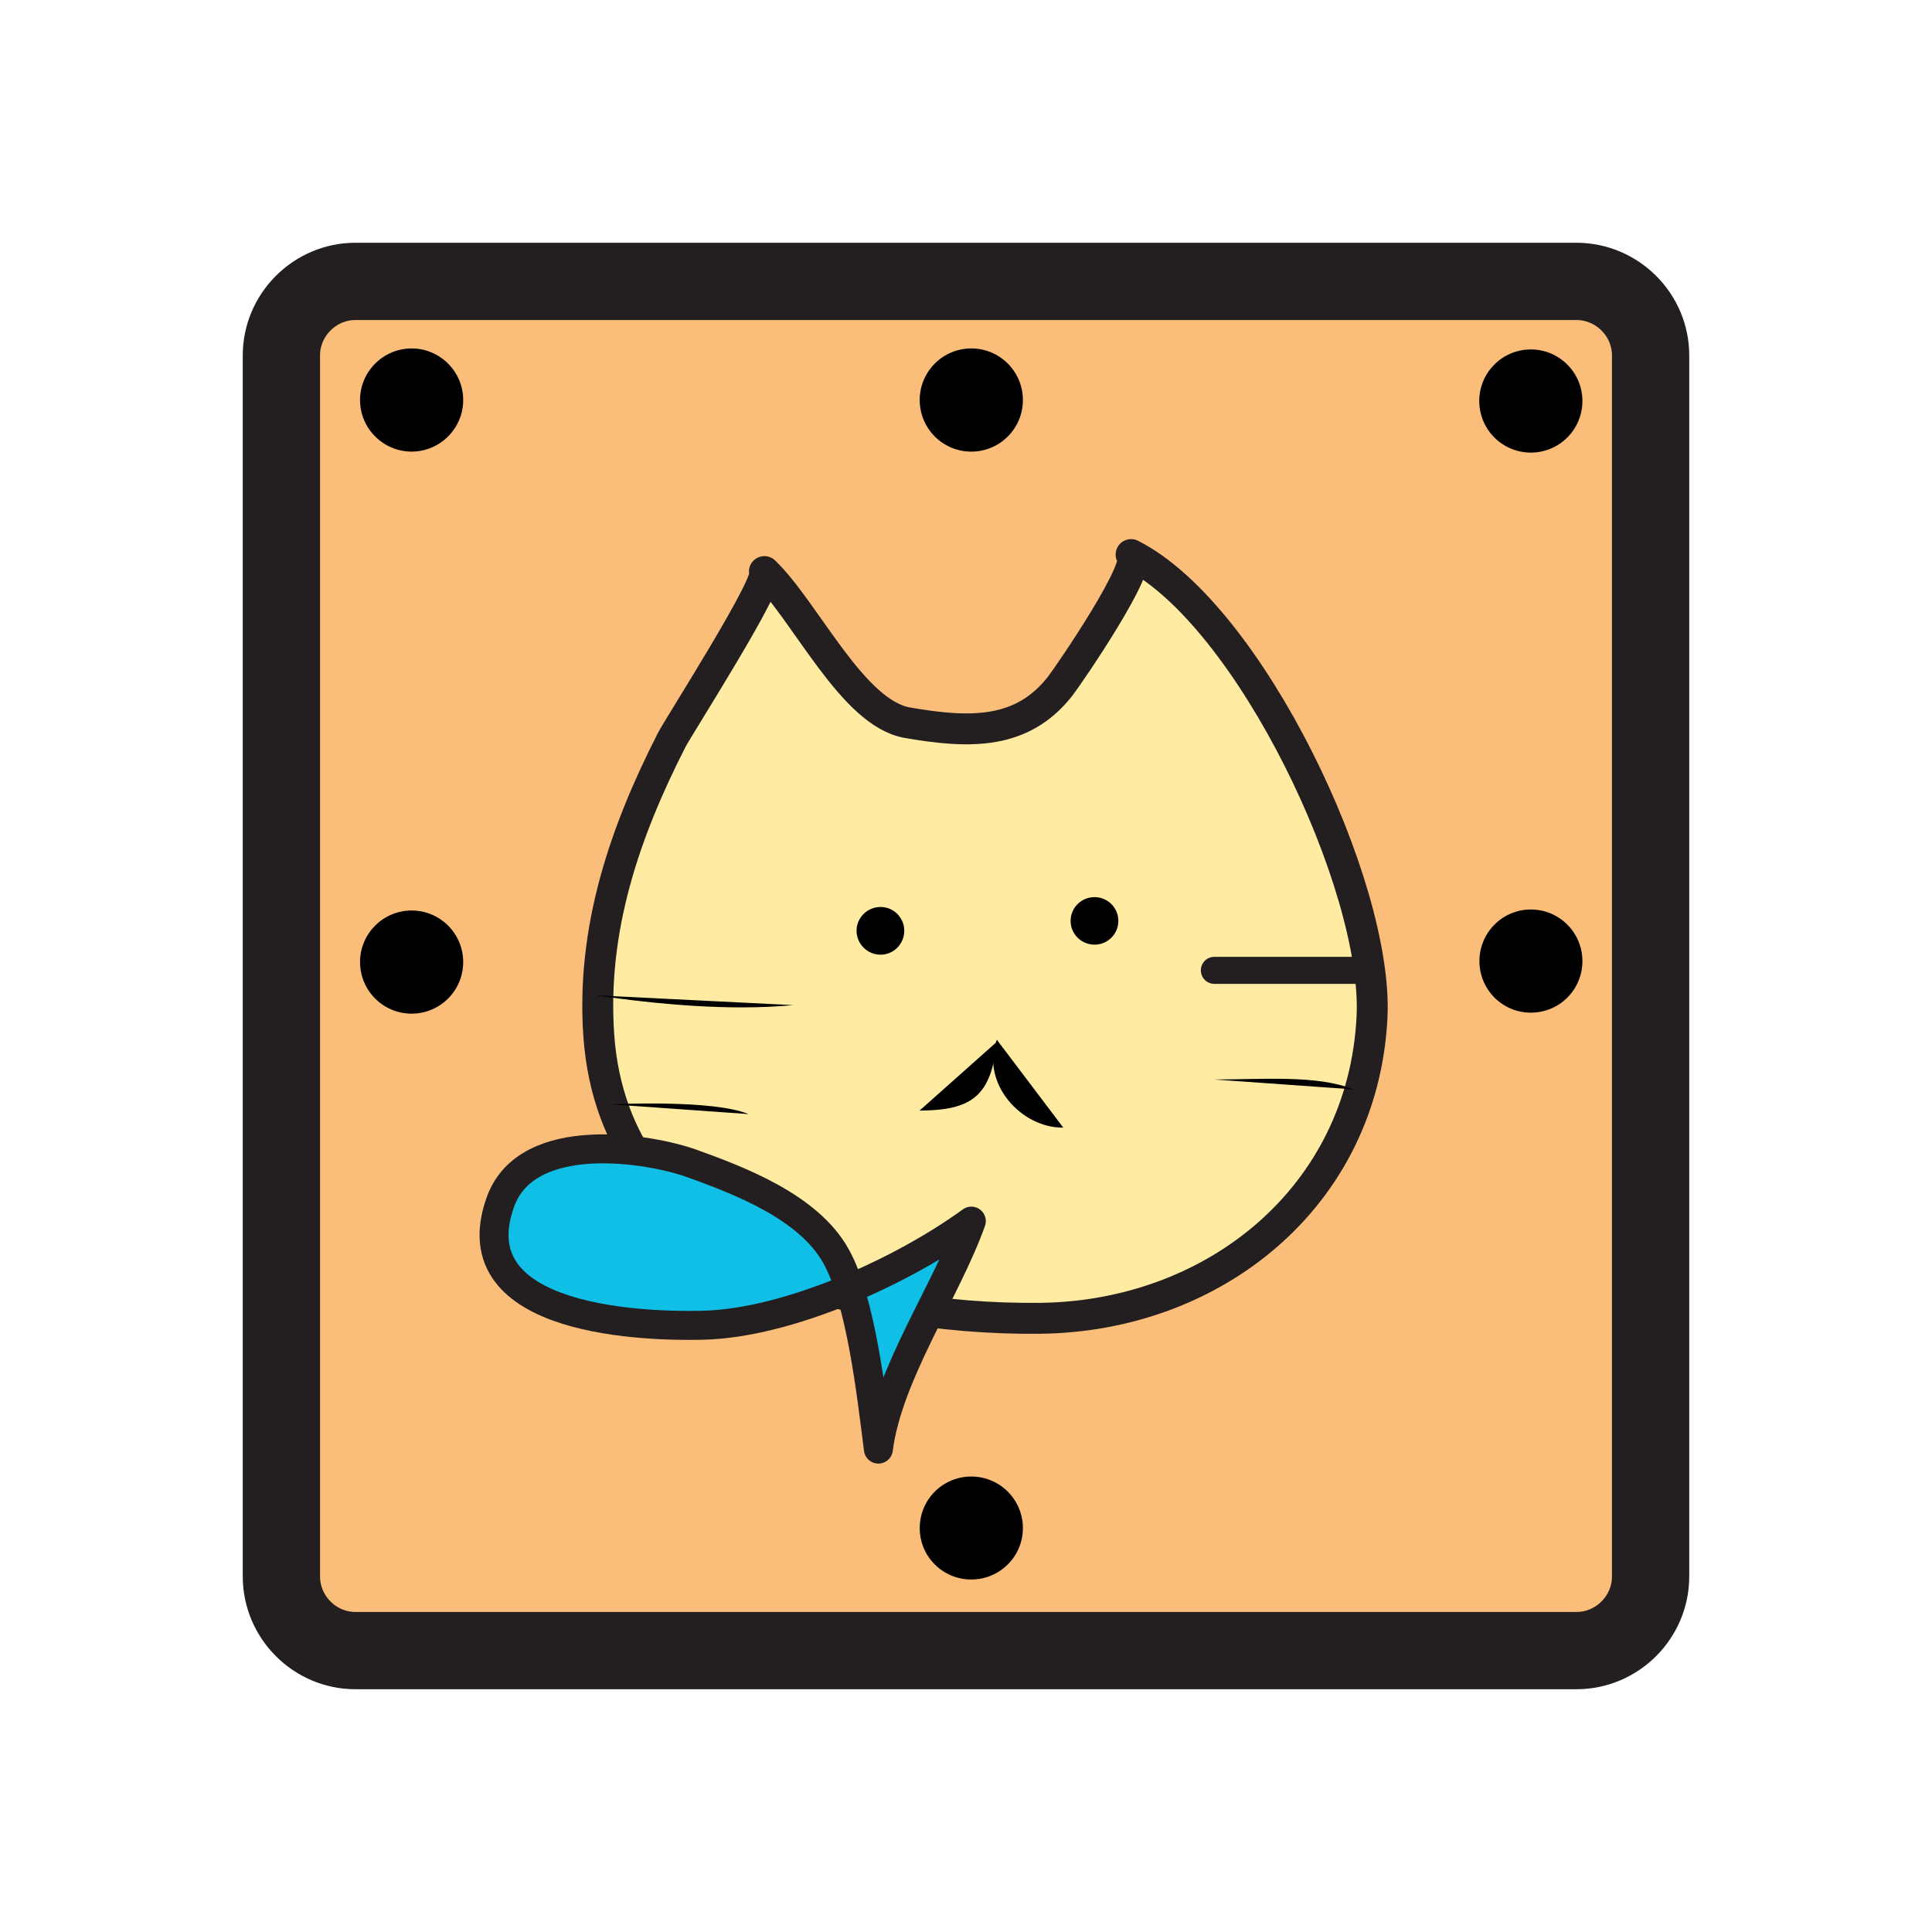
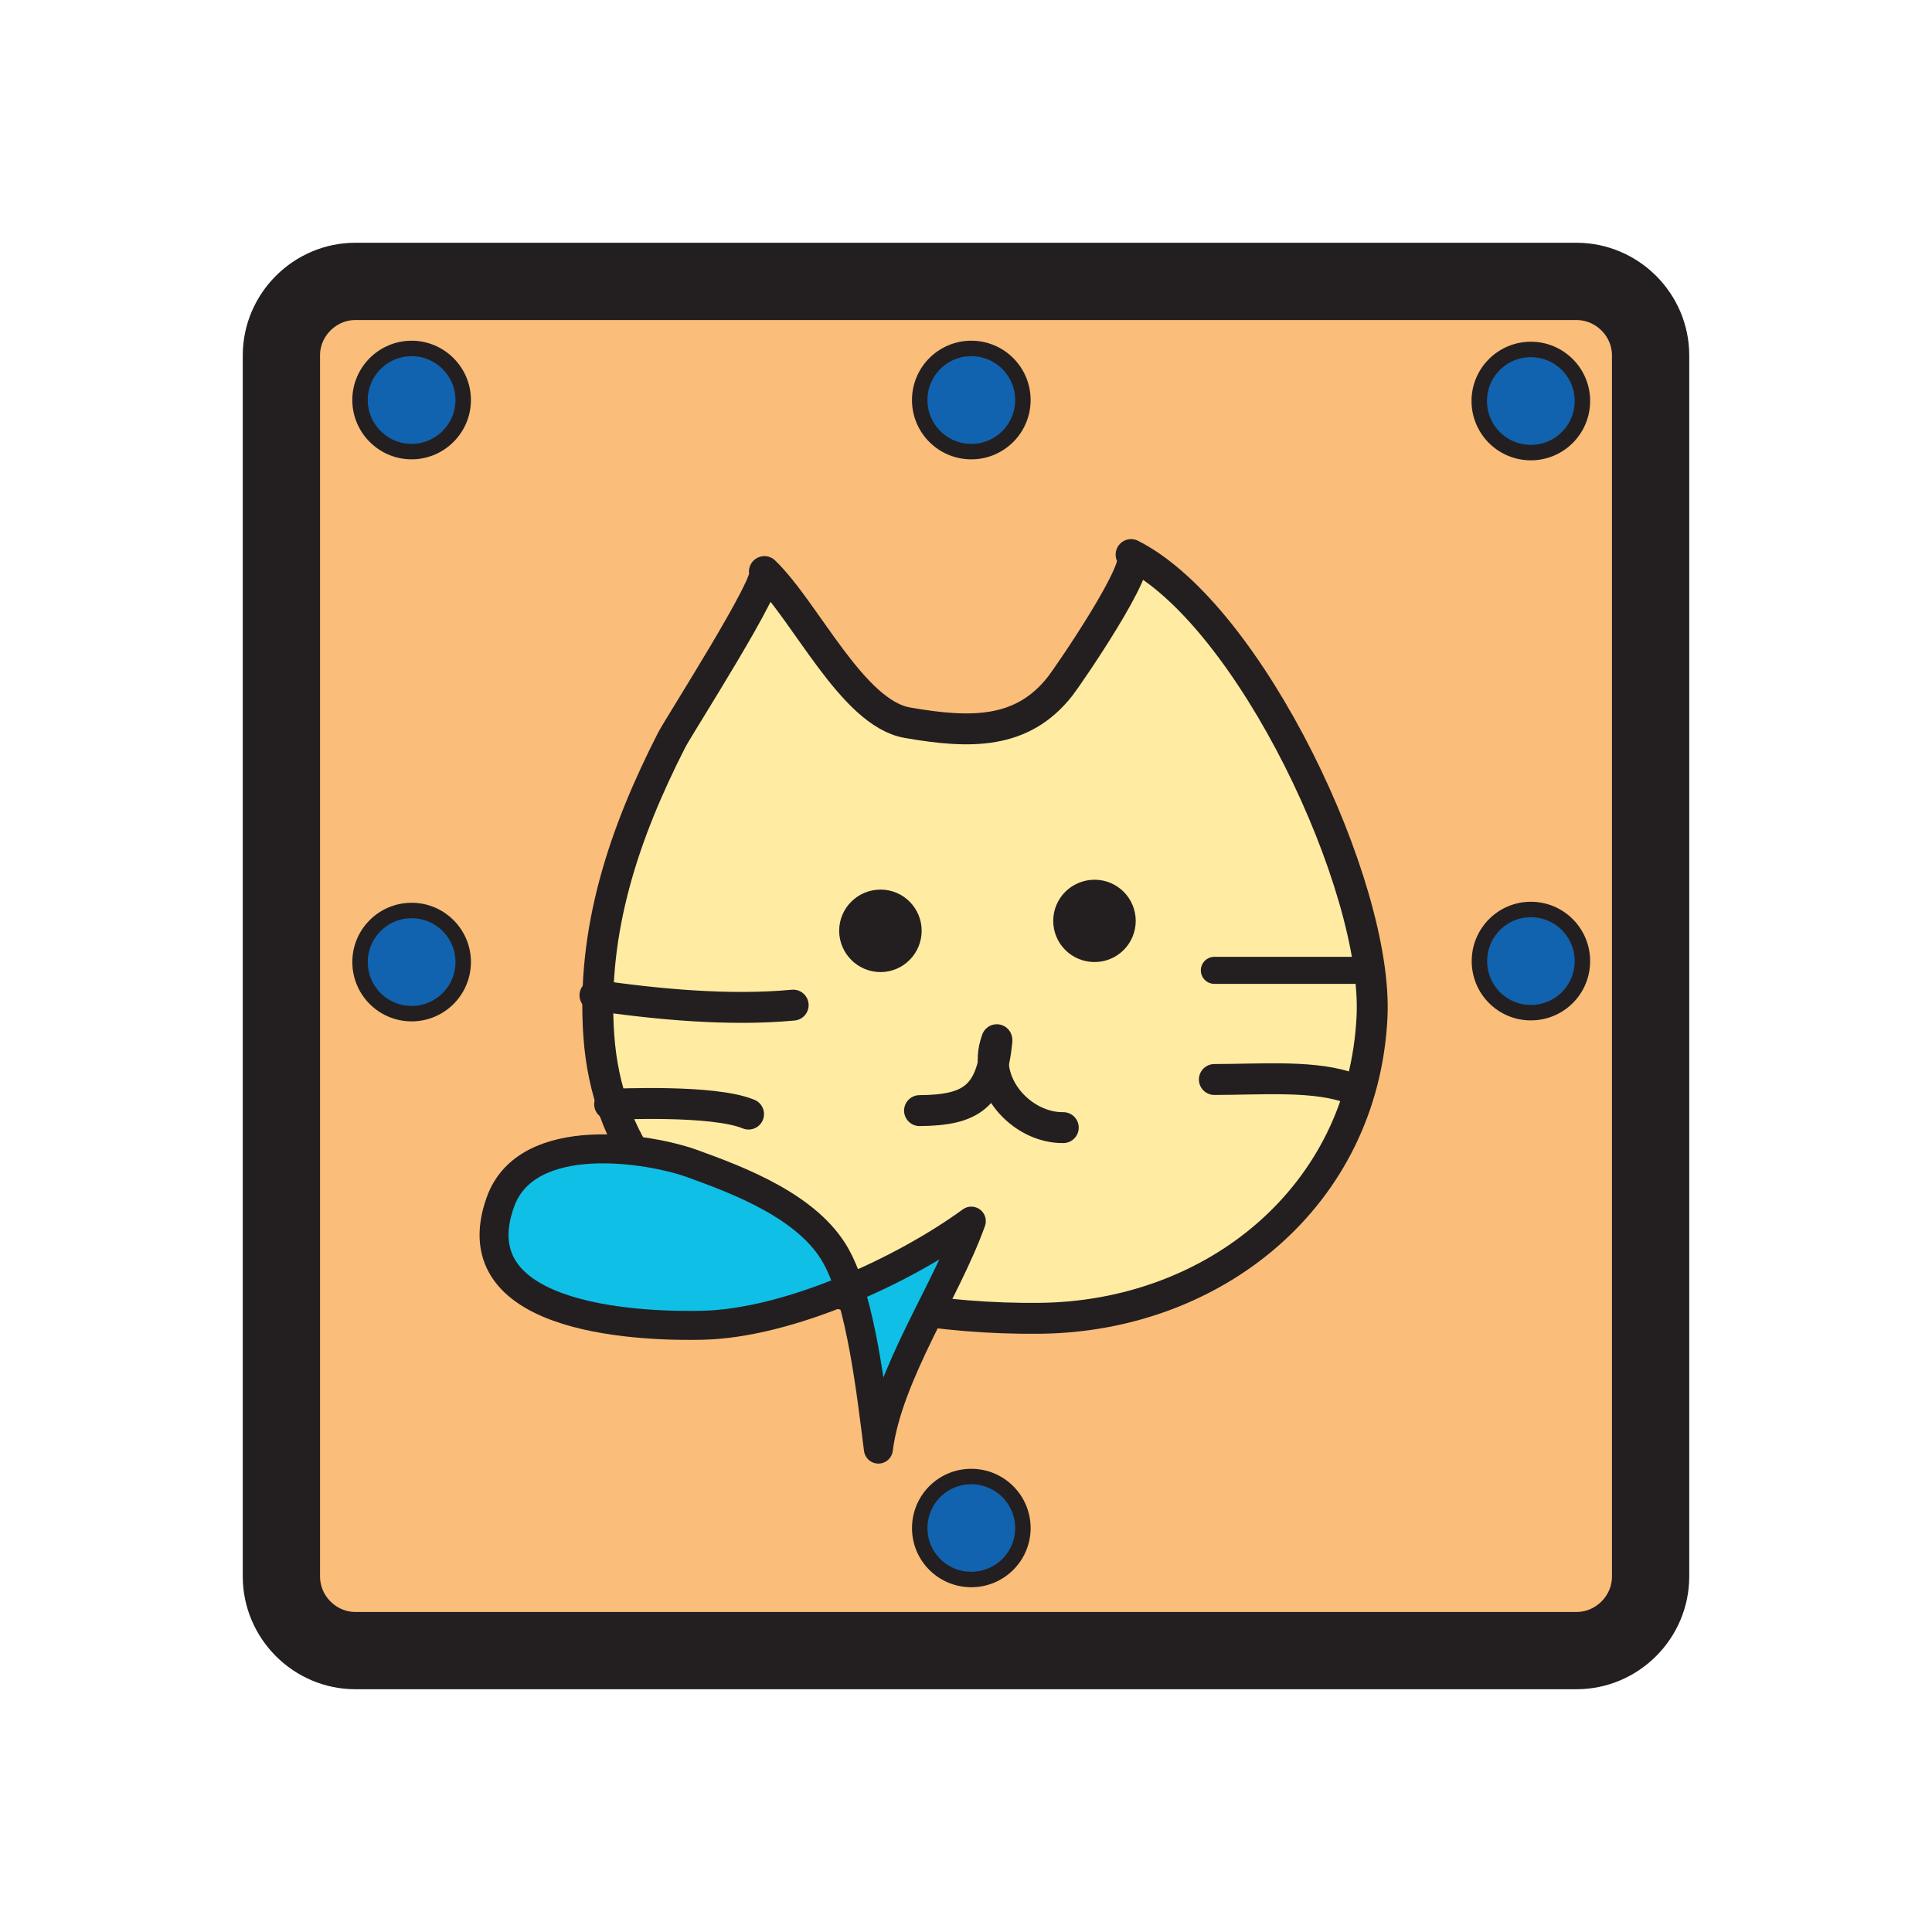
<svg xmlns="http://www.w3.org/2000/svg" width="100" height="100" viewBox="0 0 100 100">
  <path fill="#fbbd7a" d="M85.435 81.595c0 2.11-1.73 3.84-3.84 3.84h-63.2c-2.1 0-3.83-1.73-3.83-3.84v-63.2c0-2.1 1.73-3.83 3.83-3.83h63.2c2.11 0 3.84 1.73 3.84 3.83z" />
  <path fill="none" stroke="#231f20" stroke-linecap="round" stroke-linejoin="round" stroke-width="4" d="M85.435 81.595c0 2.11-1.73 3.84-3.84 3.84h-63.2c-2.1 0-3.83-1.73-3.83-3.84v-63.2c0-2.1 1.73-3.83 3.83-3.83h63.2c2.11 0 3.84 1.73 3.84 3.83z" />
  <path fill="#ffeba2" stroke="#231f20" stroke-linecap="round" stroke-linejoin="round" stroke-width="1.6" d="M39.565 29.585c.43.43-4.41 7.96-4.8 8.72-2.44 4.78-4.16 9.81-3.77 15.31.81 11.37 12.95 14.72 22.82 14.62 9.03-.09 16.74-6.3 17.2-15.59.34-6.78-6.32-20.83-12.47-23.94.78.4-3.26 6.29-3.67 6.81-1.95 2.49-4.61 2.47-7.92 1.89-2.84-.5-5.25-5.76-7.39-7.82" />
-   <path d="M46.805 48.175c0 .68-.55 1.24-1.23 1.24s-1.24-.56-1.24-1.24.56-1.23 1.24-1.23 1.23.55 1.23 1.23m11.08-.51c0 .68-.55 1.23-1.23 1.23-.69 0-1.24-.55-1.24-1.23s.55-1.23 1.24-1.23c.68 0 1.23.55 1.23 1.23" class="0NG_svg__s15" />
+   <path fill="#231f20" stroke="#231f20" stroke-width="1.8" d="M46.805 48.175c0 .68-.55 1.24-1.23 1.24s-1.24-.56-1.24-1.24.56-1.23 1.24-1.23 1.23.55 1.23 1.23zm11.08-.51c0 .68-.55 1.23-1.23 1.23-.69 0-1.24-.55-1.24-1.23s.55-1.23 1.24-1.23c.68 0 1.23.55 1.23 1.23z" />
  <path fill="#231f20" stroke="#231f20" stroke-linecap="round" stroke-linejoin="round" stroke-width="1.4" d="M62.855 50.225h7.98" />
-   <path d="M62.855 55.875c2.4 0 5.36-.25 7.18.51m-28.98-4.36c-3.3.31-7.01-.04-10.26-.51m.76 5.64c.34 0 5.36-.25 7.19.51" class="0NG_svg__s19" />
-   <path d="M47.595 57.485c2.67-.02 3.71-.71 4-3.56" class="0NG_svg__s11" />
-   <path d="M55.035 58.365c-2.17.03-4.28-2.29-3.44-4.55" class="0NG_svg__s11" />
+   <path fill="#231f20" stroke="#231f20" stroke-linecap="round" stroke-linejoin="round" stroke-width="1.6" d="M62.855 55.875c2.4 0 5.36-.25 7.18.51m-28.98-4.36c-3.3.31-7.01-.04-10.26-.51m.76 5.64c.34 0 5.36-.25 7.19.51" />
+   <path fill="none" stroke="#231f20" stroke-linecap="round" stroke-linejoin="round" stroke-width="1.6" d="M47.595 57.485c2.67-.02 3.71-.71 4-3.56" />
+   <path fill="none" stroke="#231f20" stroke-linecap="round" stroke-linejoin="round" stroke-width="1.6" d="M55.035 58.365c-2.17.03-4.28-2.29-3.44-4.55" />
  <path fill="#10bfe6" stroke="#231f20" stroke-linecap="round" stroke-linejoin="round" stroke-width="1.5" d="M45.465 75.005c.49-3.86 3.52-8.18 4.81-11.8-3.57 2.6-9.49 5.29-13.91 5.39-2.58.06-12.75-.06-10.46-6.39 1.38-3.83 7.74-2.77 9.92-1.98 2.41.87 6.03 2.23 7.45 4.8 1.29 2.31 1.83 7.15 2.19 9.98" />
-   <path d="M52.945 20.705a2.67 2.67 0 1 1-5.341.001 2.67 2.67 0 0 1 5.341-.001m28.96 0a2.67 2.67 0 1 1-5.339.001 2.67 2.67 0 0 1 5.339-.001m-57.93 0c0 1.47-1.2 2.67-2.67 2.67s-2.67-1.2-2.67-2.67 1.2-2.67 2.67-2.67 2.67 1.2 2.67 2.67m28.97 58.39c0 1.47-1.2 2.66-2.67 2.66-1.48 0-2.67-1.19-2.67-2.66 0-1.48 1.19-2.67 2.67-2.67a2.67 2.67 0 0 1 2.67 2.67m28.96-29.35c0 1.48-1.19 2.67-2.67 2.67-1.47 0-2.66-1.19-2.66-2.67 0-1.47 1.19-2.67 2.66-2.67 1.48 0 2.67 1.2 2.67 2.67m-57.93 0a2.67 2.67 0 1 1-5.339.001 2.67 2.67 0 0 1 5.339-.001" class="0NG_svg__s20" />
+   <path fill="#1163af" stroke="#231f20" stroke-linecap="round" stroke-linejoin="round" stroke-width=".8" d="M52.945 20.705a2.67 2.67 0 1 1-5.341.001 2.67 2.67 0 0 1 5.341-.001m28.96 0a2.67 2.67 0 1 1-5.339.001 2.67 2.67 0 0 1 5.339-.001m-57.93 0c0 1.47-1.2 2.67-2.67 2.67s-2.67-1.2-2.67-2.67 1.2-2.67 2.67-2.67 2.67 1.2 2.67 2.67m28.97 58.39c0 1.47-1.2 2.66-2.67 2.66-1.48 0-2.67-1.19-2.67-2.66 0-1.48 1.19-2.67 2.67-2.67a2.67 2.67 0 0 1 2.67 2.67m28.96-29.35c0 1.48-1.19 2.67-2.67 2.67-1.47 0-2.66-1.19-2.66-2.67 0-1.47 1.19-2.67 2.66-2.67 1.48 0 2.67 1.2 2.67 2.67m-57.93 0a2.67 2.67 0 1 1-5.339.001 2.67 2.67 0 0 1 5.339-.001" />
</svg>
